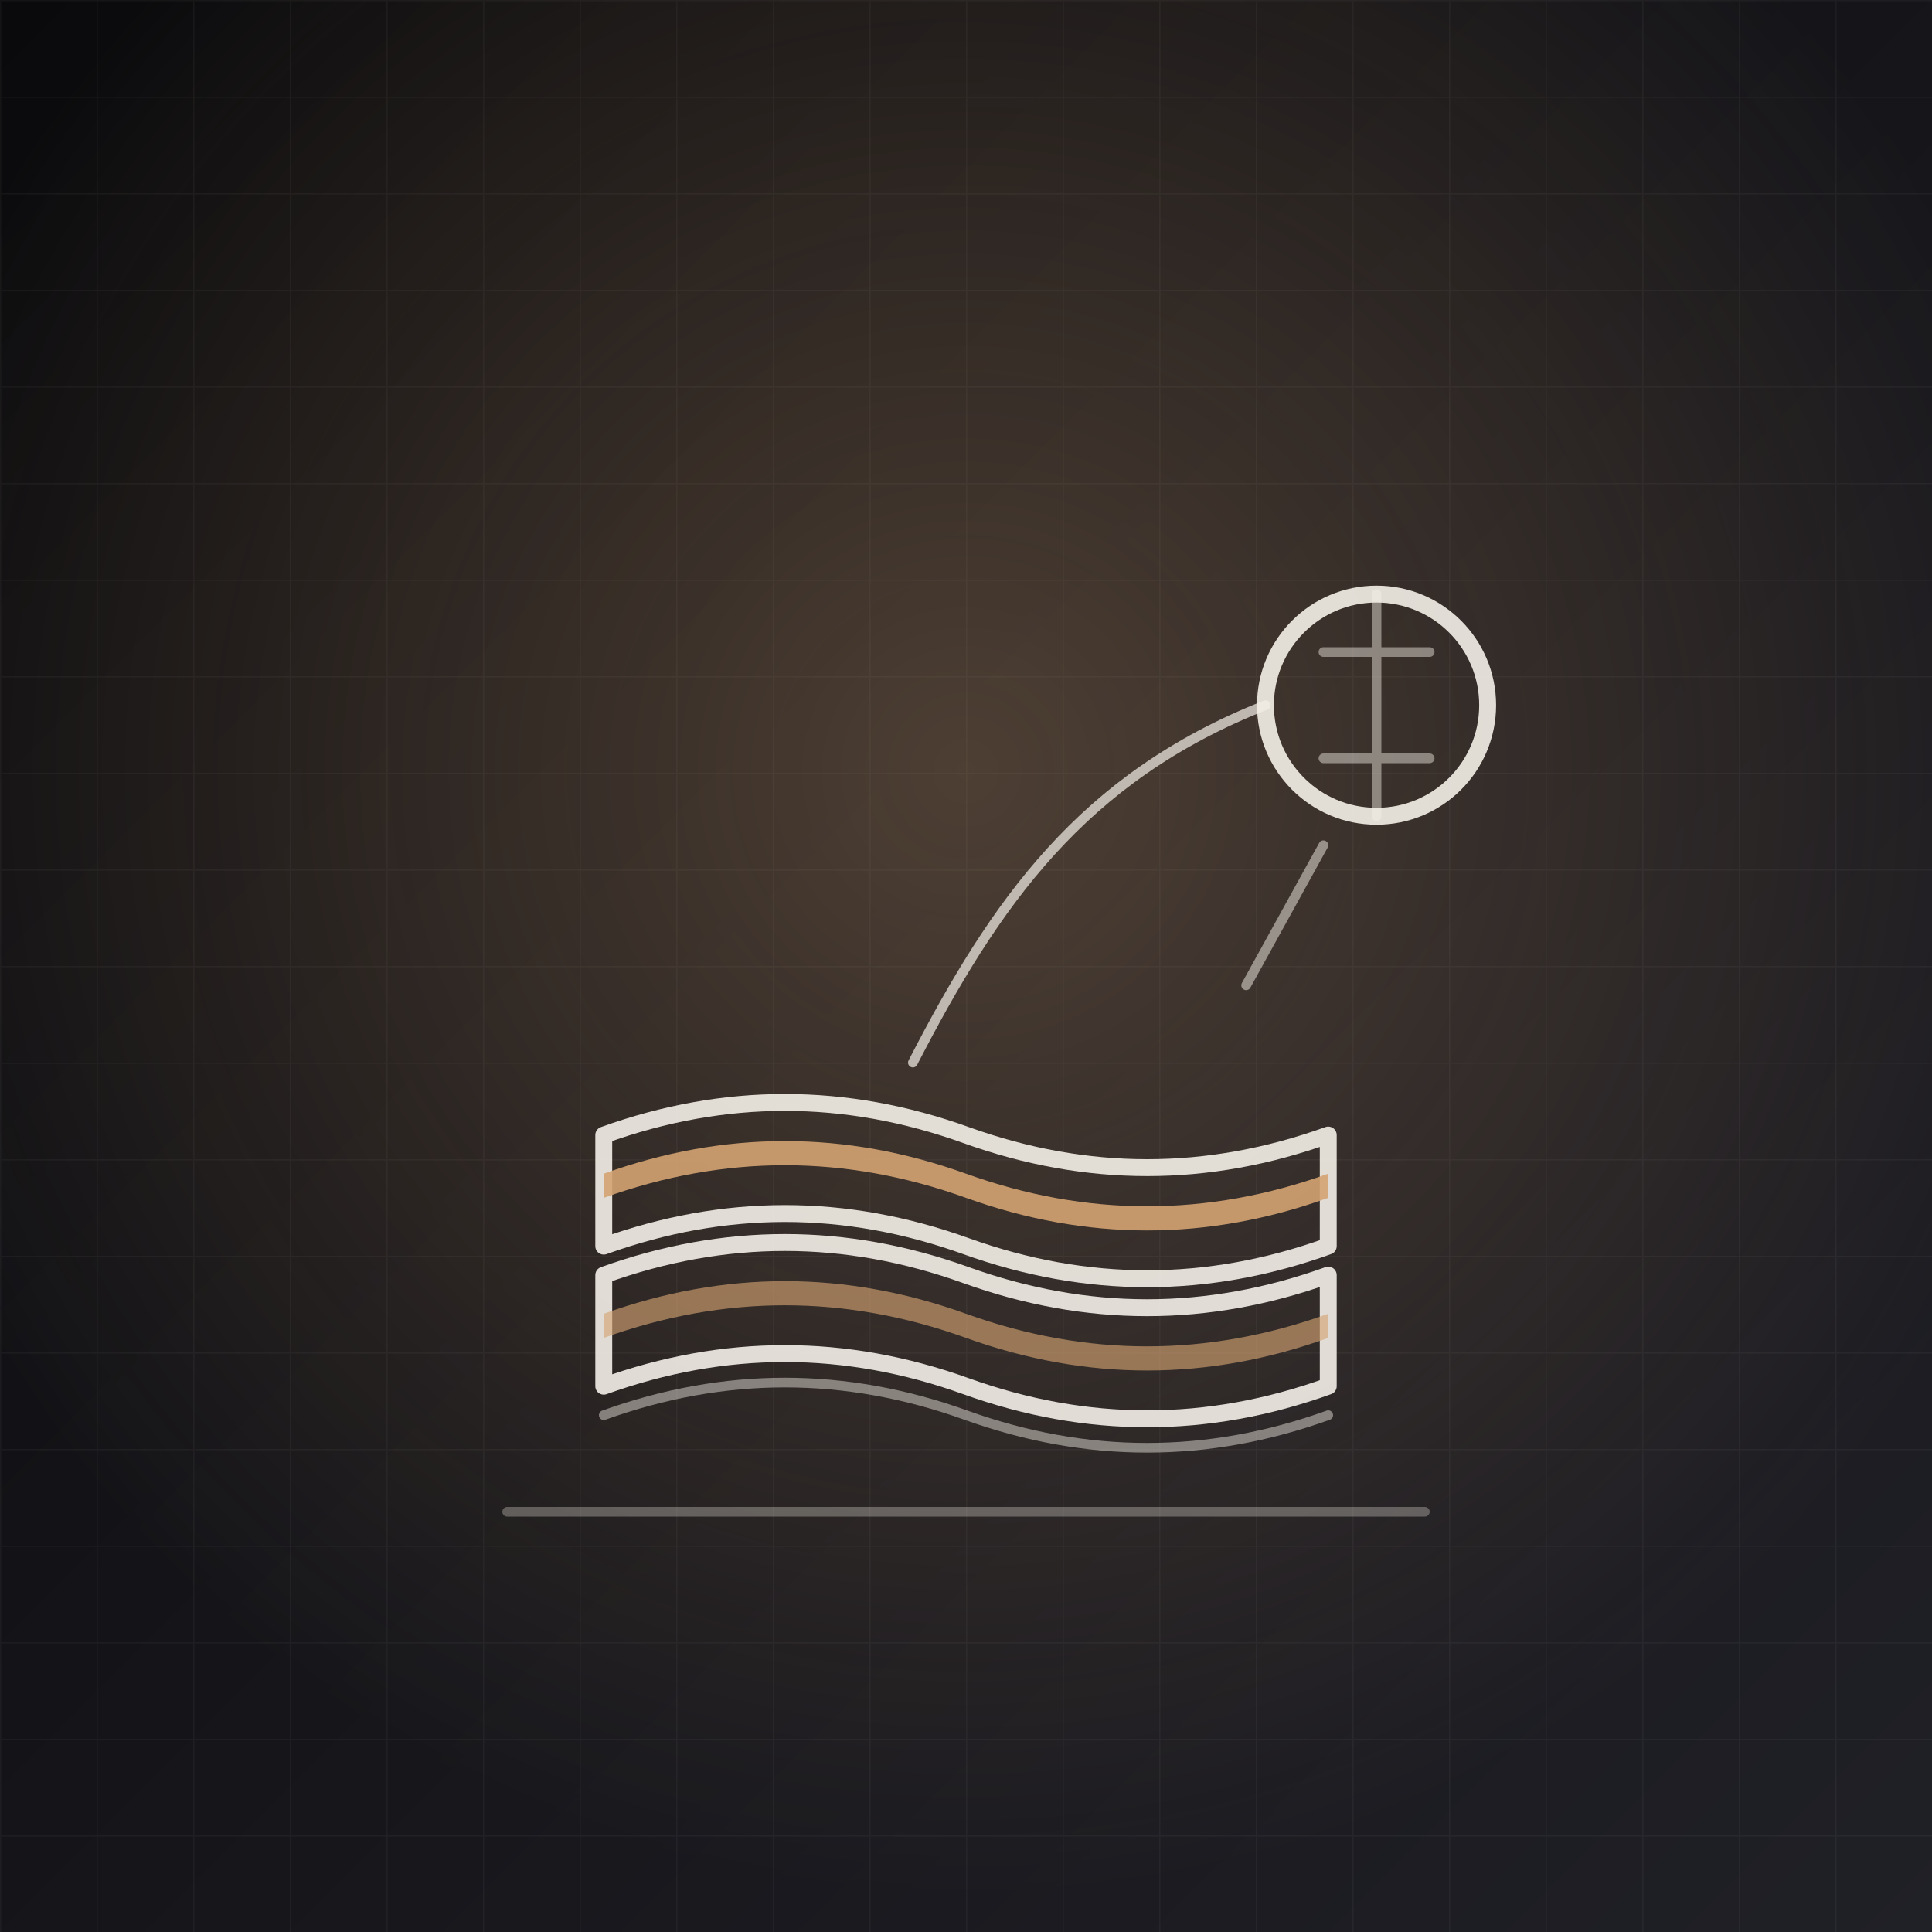
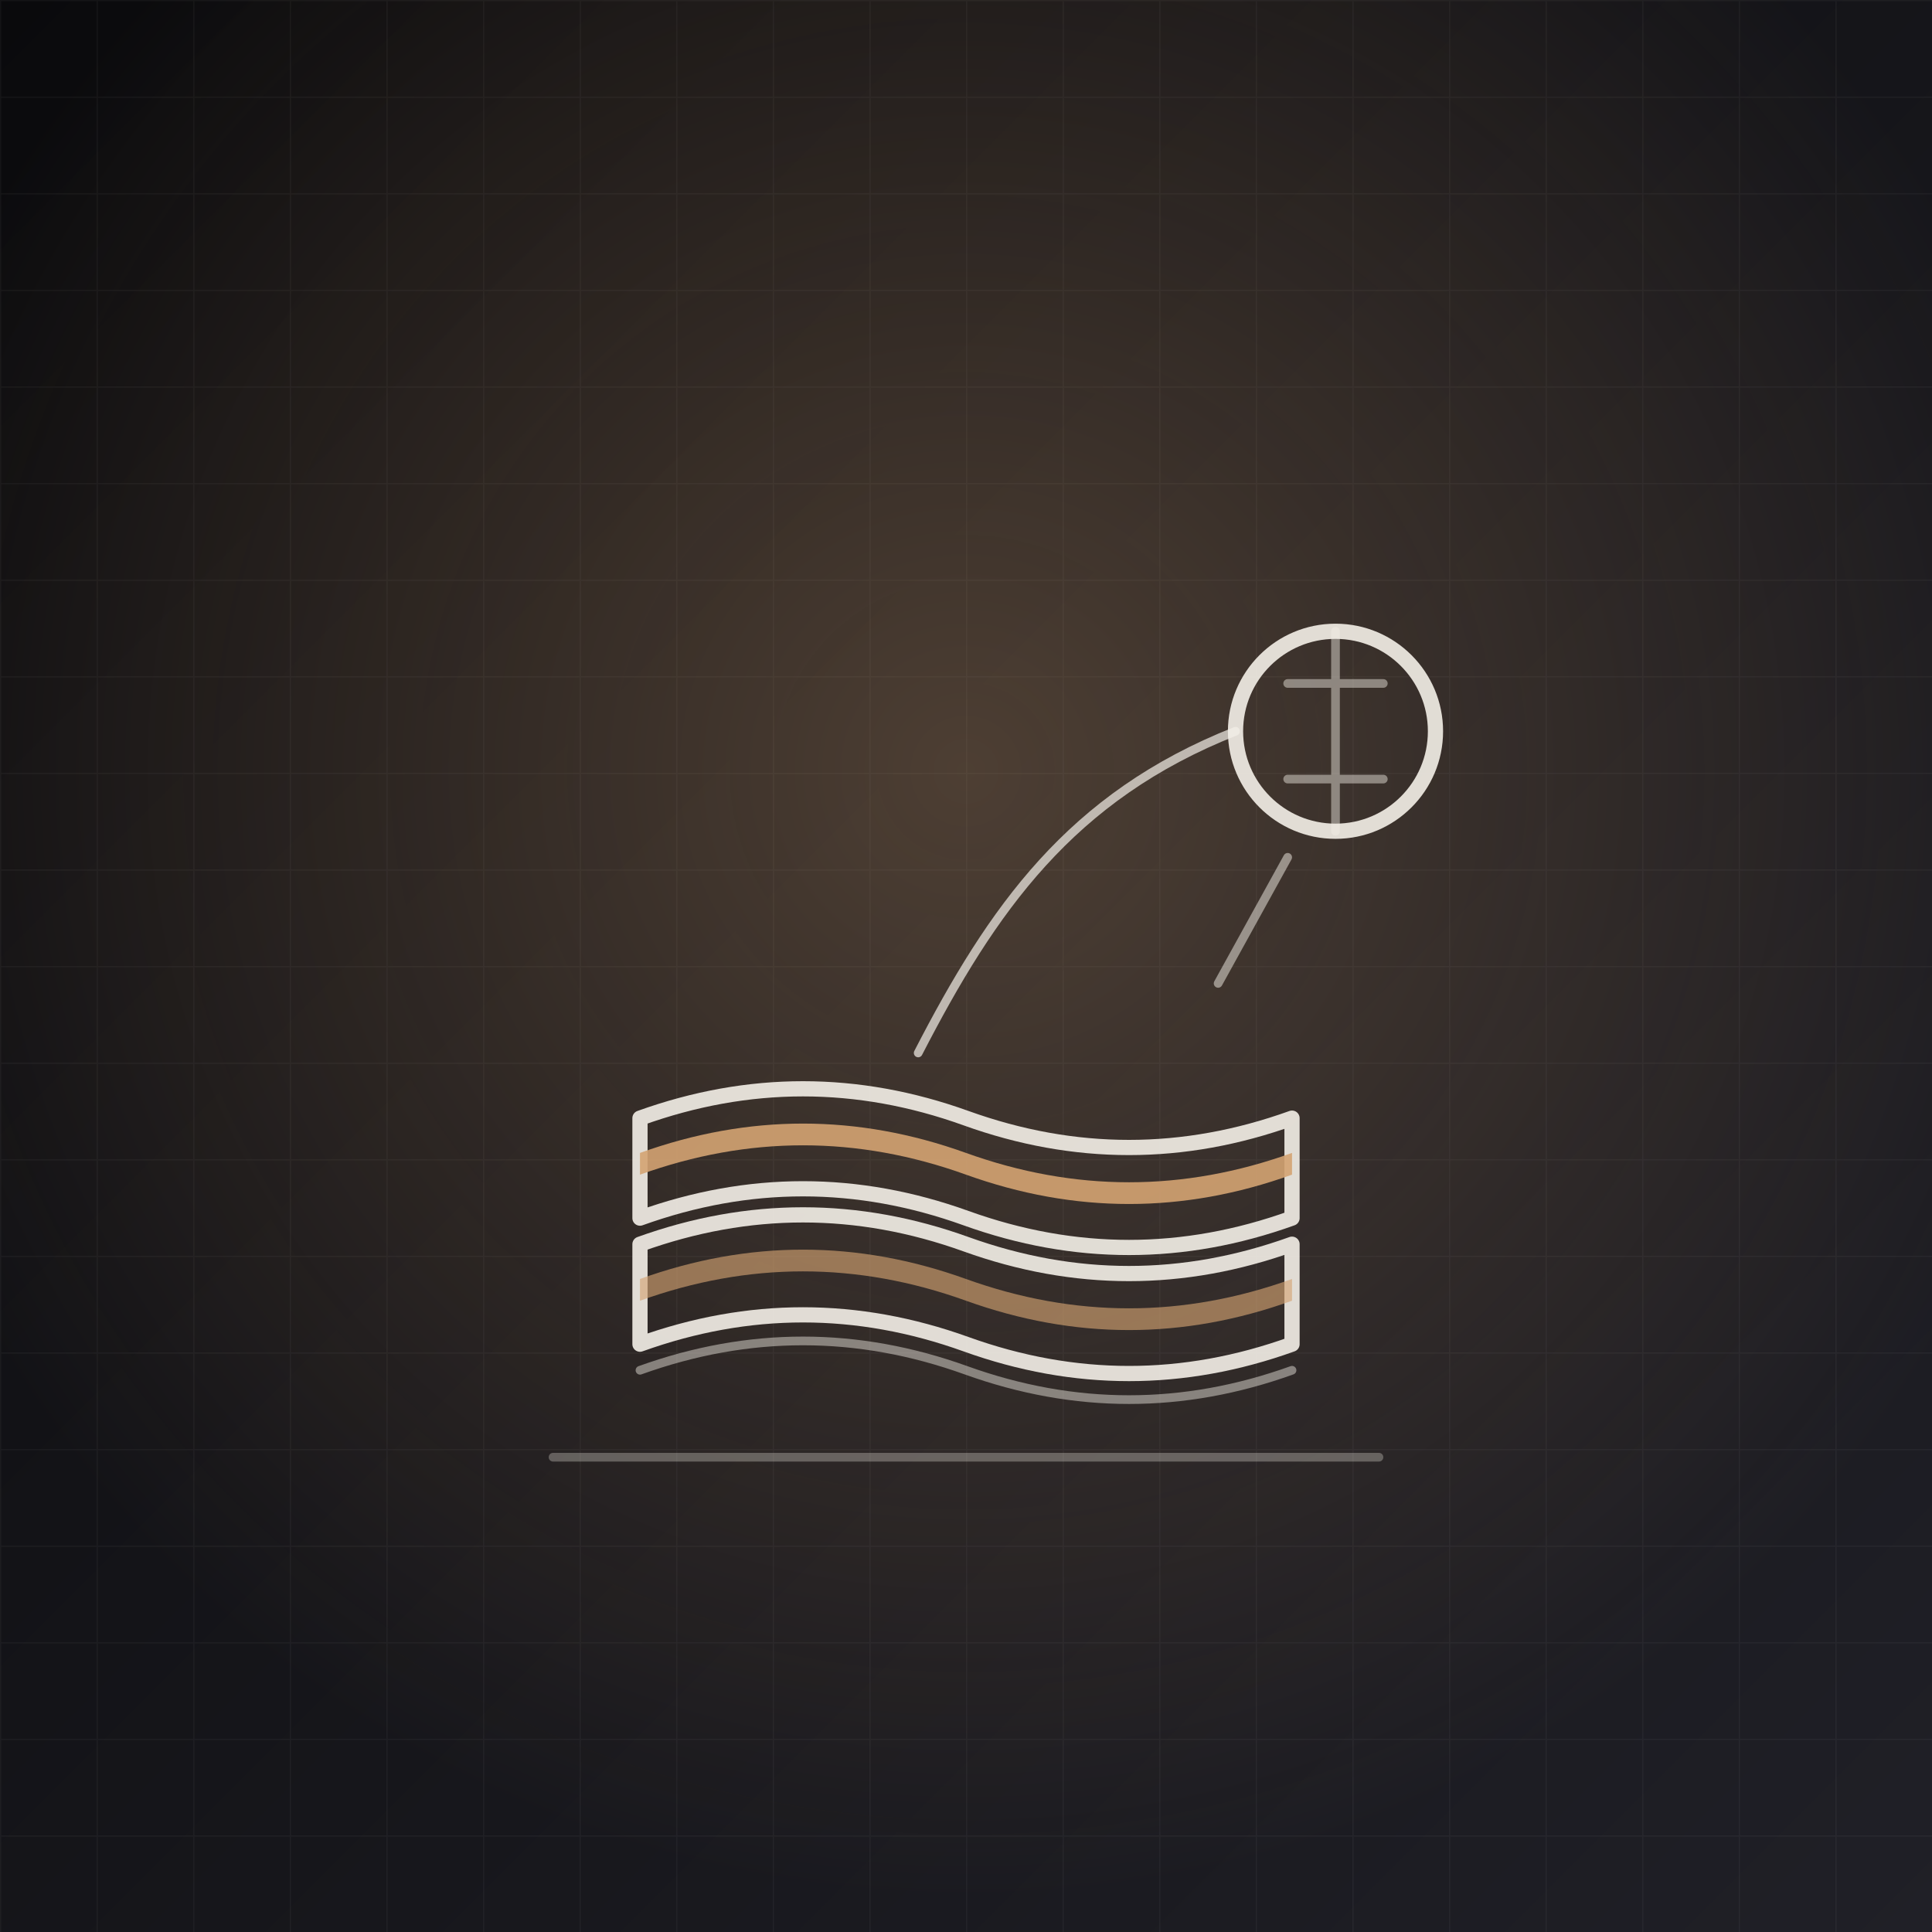
<svg xmlns="http://www.w3.org/2000/svg" viewBox="0 0 800 800" width="800" height="800" role="img" aria-label="Tejidos de lino y lana">
  <defs>
    <linearGradient id="bg" x1="0" y1="0" x2="1" y2="1">
      <stop offset="0" stop-color="#0a0a0c" />
      <stop offset="1" stop-color="#202027" />
    </linearGradient>
    <radialGradient id="glow" cx="0.5" cy="0.4" r="0.58">
      <stop offset="0" stop-color="#d4a373" stop-opacity="0.30" />
      <stop offset="1" stop-color="#d4a373" stop-opacity="0" />
    </radialGradient>
    <pattern id="grid" width="40" height="40" patternUnits="userSpaceOnUse">
      <path d="M40 0H0V40" fill="none" stroke="#ffffff" stroke-opacity="0.04" stroke-width="1" />
    </pattern>
  </defs>
  <rect width="800" height="800" fill="url(#bg)" />
  <rect width="800" height="800" fill="url(#grid)" />
  <rect width="800" height="800" fill="url(#glow)" />
-   <g fill="none" stroke="#f4f0e8" stroke-opacity="0.9" stroke-width="7" stroke-linecap="round" stroke-linejoin="round">
-     <path d="M210 626h380" stroke-opacity="0.3" stroke-width="4" />
-     <path d="M250 470c50-18 100-18 150 0s100 18 150 0v46c-50 18-100 18-150 0s-100-18-150 0Z" />
-     <path d="M250 528c50-18 100-18 150 0s100 18 150 0v46c-50 18-100 18-150 0s-100-18-150 0Z" />
-     <path d="M250 586c50-18 100-18 150 0s100 18 150 0" stroke-width="4" stroke-opacity="0.45" />
-     <circle cx="570" cy="292" r="46" />
-     <path d="M570 246v92M548 270h44M548 314h44" stroke-width="4" stroke-opacity="0.45" />
-     <path d="M524 292c-76 30-112 82-146 148" stroke-width="4" stroke-opacity="0.7" />
-     <path d="M548 350l-32 58" stroke-width="4" stroke-opacity="0.5" />
-   </g>
-   <g fill="#d4a373" fill-opacity="0.9">
-     <path d="M250 486c50-18 100-18 150 0s100 18 150 0v10c-50 18-100 18-150 0s-100-18-150 0Z" />
-     <path d="M250 544c50-18 100-18 150 0s100 18 150 0v10c-50 18-100 18-150 0s-100-18-150 0Z" opacity="0.7" />
+   <g class="art-frame" transform="translate(400 400) scale(0.9) translate(-400 -400)">
+     <g fill="none" stroke="#f4f0e8" stroke-opacity="0.9" stroke-width="7" stroke-linecap="round" stroke-linejoin="round">
+       <path d="M210 626h380" stroke-opacity="0.3" stroke-width="4" />
+       <path d="M250 470c50-18 100-18 150 0s100 18 150 0v46c-50 18-100 18-150 0s-100-18-150 0Z" />
+       <path d="M250 528c50-18 100-18 150 0s100 18 150 0v46c-50 18-100 18-150 0s-100-18-150 0Z" />
+       <path d="M250 586c50-18 100-18 150 0s100 18 150 0" stroke-width="4" stroke-opacity="0.45" />
+       <circle cx="570" cy="292" r="46" />
+       <path d="M570 246v92M548 270h44M548 314h44" stroke-width="4" stroke-opacity="0.45" />
+       <path d="M524 292c-76 30-112 82-146 148" stroke-width="4" stroke-opacity="0.7" />
+       <path d="M548 350l-32 58" stroke-width="4" stroke-opacity="0.5" />
+     </g>
+     <g fill="#d4a373" fill-opacity="0.9">
+       <path d="M250 486c50-18 100-18 150 0s100 18 150 0v10c-50 18-100 18-150 0s-100-18-150 0Z" />
+       <path d="M250 544c50-18 100-18 150 0s100 18 150 0v10c-50 18-100 18-150 0s-100-18-150 0Z" opacity="0.7" />
+     </g>
  </g>
</svg>
